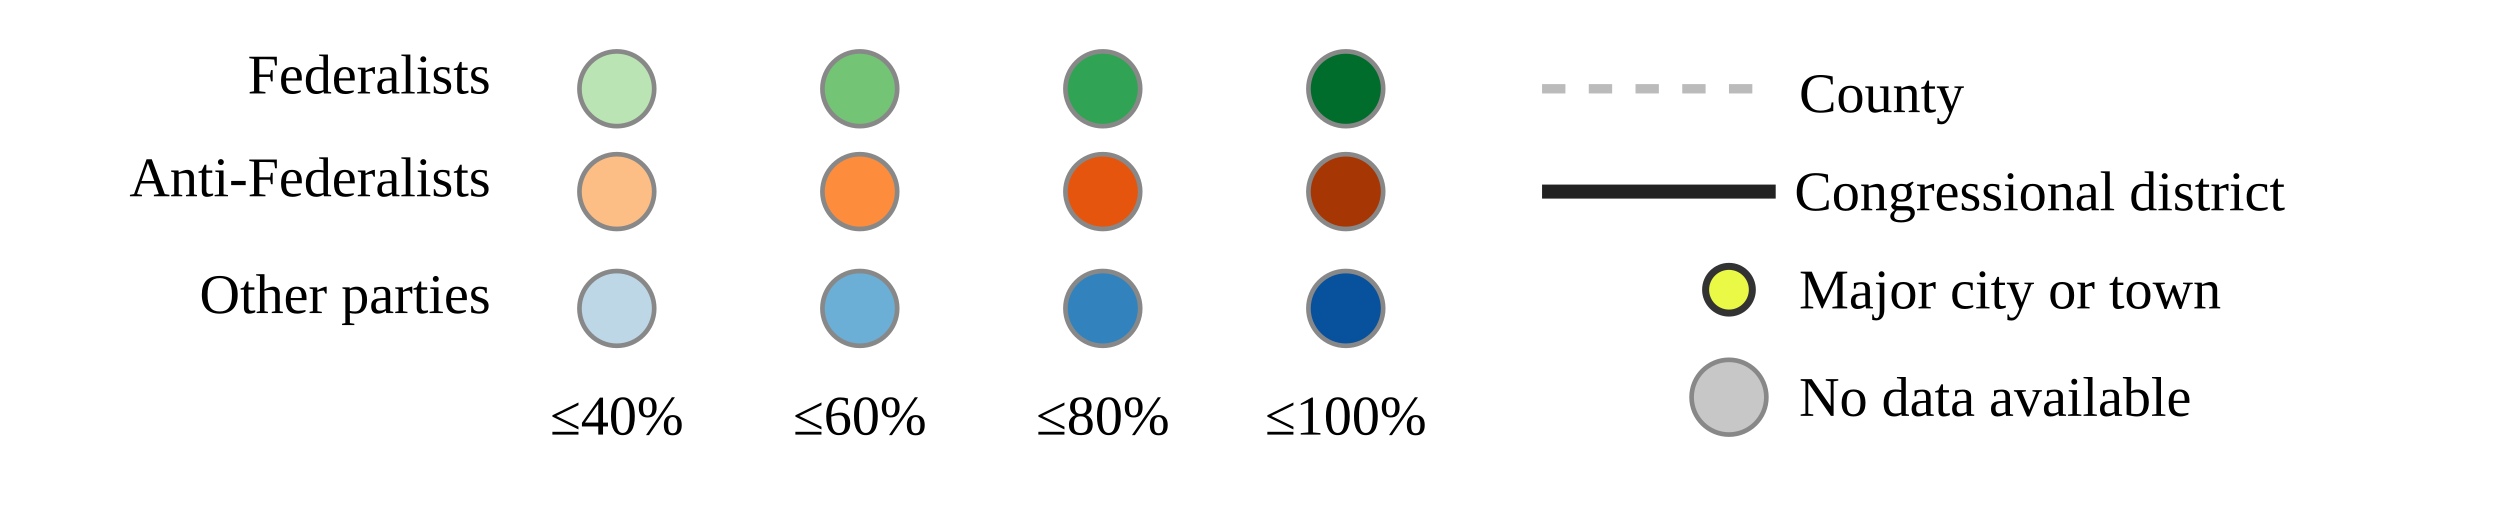
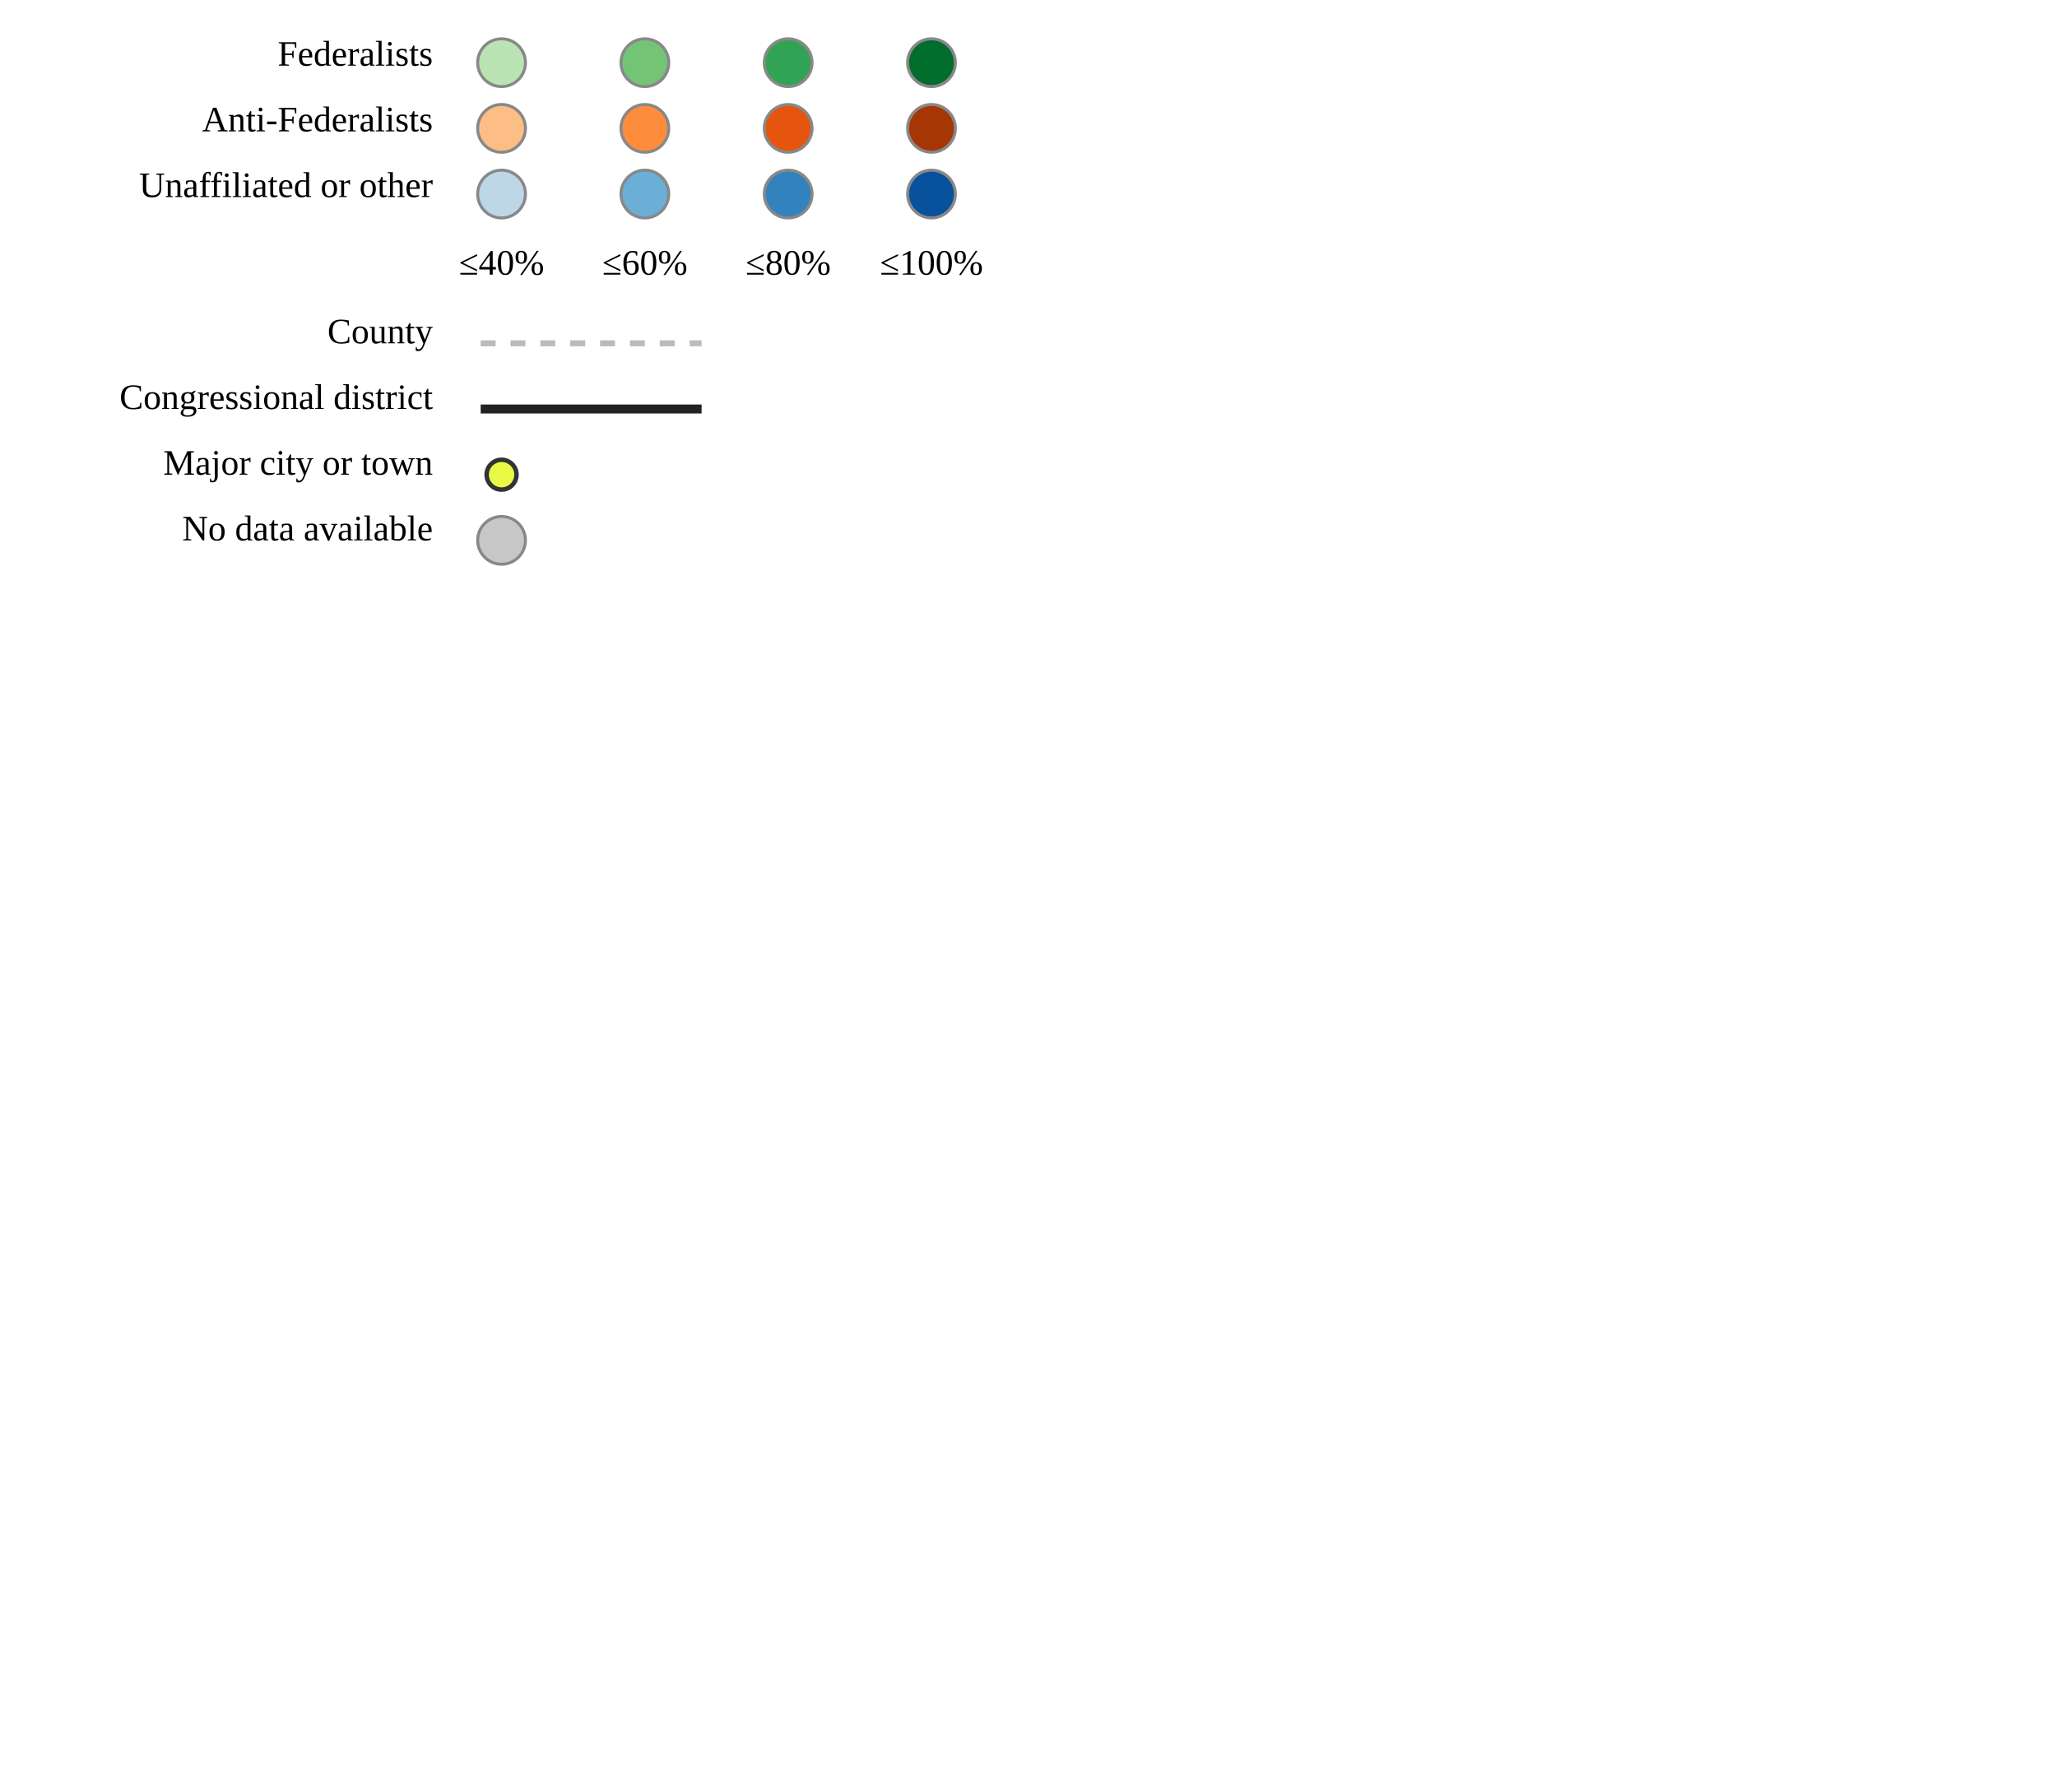
- <svg xmlns="http://www.w3.org/2000/svg" width="535" height="110">
-   <g>
-     <rect fill="none" id="canvas_background" height="112" width="537" y="-1" x="-1" />
-   </g>
-   <g>
-     <text id="svg_1" y="20" x="105" text-anchor="end">Federalists</text>
-     <circle id="svg_2" stroke="rgb(136, 136, 136)" fill="rgb(186, 228, 179)" r="8" cy="19" cx="132" />
-     <circle id="svg_3" stroke="rgb(136, 136, 136)" fill="rgb(116, 196, 118)" r="8" cy="19" cx="184" />
-     <circle id="svg_4" stroke="rgb(136, 136, 136)" fill="rgb(49, 163, 84)" r="8" cy="19" cx="236" />
-     <circle id="svg_5" stroke="rgb(136, 136, 136)" fill="rgb(0, 109, 44)" r="8" cy="19" cx="288" />
-     <text id="svg_6" y="42" x="105" text-anchor="end">Anti-Federalists</text>
-     <circle id="svg_7" stroke="rgb(136, 136, 136)" fill="rgb(253, 190, 133)" r="8" cy="41" cx="132" />
-     <circle id="svg_8" stroke="rgb(136, 136, 136)" fill="rgb(253, 141, 60)" r="8" cy="41" cx="184" />
-     <circle id="svg_9" stroke="rgb(136, 136, 136)" fill="rgb(230, 85, 13)" r="8" cy="41" cx="236" />
-     <circle id="svg_10" stroke="rgb(136, 136, 136)" fill="rgb(166, 54, 3)" r="8" cy="41" cx="288" />
-     <text id="svg_16" y="67" x="105" text-anchor="end">Other parties</text>
-     <circle id="svg_17" stroke="rgb(136, 136, 136)" fill="rgb(189, 215, 231)" r="8" cy="66" cx="132" />
-     <circle id="svg_18" stroke="rgb(136, 136, 136)" fill="rgb(107, 174, 214)" r="8" cy="66" cx="184" />
-     <circle id="svg_19" stroke="rgb(136, 136, 136)" fill="rgb(49, 130, 189)" r="8" cy="66" cx="236" />
-     <circle id="svg_20" stroke="rgb(136, 136, 136)" fill="rgb(8, 81, 156)" r="8" cy="66" cx="288" />
-     <text id="svg_21" text-anchor="middle" y="93" x="132">≤40%</text>
-     <text id="svg_22" text-anchor="middle" y="93" x="184">≤60%</text>
-     <text id="svg_23" text-anchor="middle" y="93" x="236">≤80%</text>
-     <text id="svg_24" text-anchor="middle" y="93" x="288">≤100%</text>
-     <line id="svg_25" stroke-width="2px" stroke="rgb(187, 187, 187)" y2="19" y1="19" x2="380" x1="330" stroke-dasharray="5px, 5px" />
-     <text id="svg_26" y="24" x="385">County</text>
-     <line id="svg_27" stroke-width="3px" stroke="rgb(34, 34, 34)" y2="41" y1="41" x2="380" x1="330" />
-     <text id="svg_28" y="45" x="384">Congressional district</text>
-     <circle id="svg_29" stroke-width="1.5px" stroke="rgb(51, 51, 51)" fill="rgb(234, 249, 69)" r="5" cy="62" cx="370" />
-     <text id="svg_30" y="66" x="385">Major city or town</text>
-     <circle id="svg_31" stroke="rgb(136, 136, 136)" fill="rgb(199, 199, 199)" r="8" cy="85" cx="370" />
-     <text id="svg_32" y="89" x="385">No data available</text>
-   </g>
+ <svg xmlns="http://www.w3.org/2000/svg" id="legend" width="100%" height="600" version="1.1" style="height:600px;width:689px;perspective-origin:344.5px 300px;transform-origin:344.5px 300px;">
+   <text text-anchor="end" alignment-baseline="middle" x="145" y="22" style="display:block;height:auto;overflow-x:visible;overflow-y:visible;white-space:nowrap;width:auto;perspective-origin:110.328px 0px;transform-origin:0px 0px;alignment-baseline:middle;text-anchor:end;">Federalists</text>
+   <circle cx="168" cy="21" r="8" fill="#bae4b3" stroke="#888" style="height:auto;overflow-x:visible;overflow-y:visible;width:auto;perspective-origin:0px 0px;transform-origin:0px 0px;fill:rgb(186, 228, 179);stroke:rgb(136, 136, 136);cx:168px;cy:21px;r:8px;" />
+   <circle cx="216" cy="21" r="8" fill="#74c476" stroke="#888" style="height:auto;overflow-x:visible;overflow-y:visible;width:auto;perspective-origin:0px 0px;transform-origin:0px 0px;fill:rgb(116, 196, 118);stroke:rgb(136, 136, 136);cx:216px;cy:21px;r:8px;" />
+   <circle cx="264" cy="21" r="8" fill="#31a354" stroke="#888" style="height:auto;overflow-x:visible;overflow-y:visible;width:auto;perspective-origin:0px 0px;transform-origin:0px 0px;fill:rgb(49, 163, 84);stroke:rgb(136, 136, 136);cx:264px;cy:21px;r:8px;" />
+   <circle cx="312" cy="21" r="8" fill="#006d2c" stroke="#888" style="height:auto;overflow-x:visible;overflow-y:visible;width:auto;perspective-origin:0px 0px;transform-origin:0px 0px;fill:rgb(0, 109, 44);stroke:rgb(136, 136, 136);cx:312px;cy:21px;r:8px;" />
+   <text text-anchor="end" alignment-baseline="middle" x="145" y="44" style="display:block;height:auto;overflow-x:visible;overflow-y:visible;white-space:nowrap;width:auto;perspective-origin:93.453px 0px;transform-origin:0px 0px;alignment-baseline:middle;text-anchor:end;">Anti-Federalists</text>
+   <circle cx="168" cy="43" r="8" fill="#fdbe85" stroke="#888" style="height:auto;overflow-x:visible;overflow-y:visible;width:auto;perspective-origin:0px 0px;transform-origin:0px 0px;fill:rgb(253, 190, 133);stroke:rgb(136, 136, 136);cx:168px;cy:43px;r:8px;" />
+   <circle cx="216" cy="43" r="8" fill="#fd8d3c" stroke="#888" style="height:auto;overflow-x:visible;overflow-y:visible;width:auto;perspective-origin:0px 0px;transform-origin:0px 0px;fill:rgb(253, 141, 60);stroke:rgb(136, 136, 136);cx:216px;cy:43px;r:8px;" />
+   <circle cx="264" cy="43" r="8" fill="#e6550d" stroke="#888" style="height:auto;overflow-x:visible;overflow-y:visible;width:auto;perspective-origin:0px 0px;transform-origin:0px 0px;fill:rgb(230, 85, 13);stroke:rgb(136, 136, 136);cx:264px;cy:43px;r:8px;" />
+   <circle cx="312" cy="43" r="8" fill="#a63603" stroke="#888" style="height:auto;overflow-x:visible;overflow-y:visible;width:auto;perspective-origin:0px 0px;transform-origin:0px 0px;fill:rgb(166, 54, 3);stroke:rgb(136, 136, 136);cx:312px;cy:43px;r:8px;" />
+   <text text-anchor="end" alignment-baseline="middle" x="145" y="66" style="display:block;height:auto;overflow-x:visible;overflow-y:visible;white-space:nowrap;width:auto;perspective-origin:79.703px 0px;transform-origin:0px 0px;alignment-baseline:middle;text-anchor:end;">Unaffiliated or other</text>
+   <circle cx="168" cy="65" r="8" fill="#bdd7e7" stroke="#888" style="height:auto;overflow-x:visible;overflow-y:visible;width:auto;perspective-origin:0px 0px;transform-origin:0px 0px;fill:rgb(189, 215, 231);stroke:rgb(136, 136, 136);cx:168px;cy:65px;r:8px;" />
+   <circle cx="216" cy="65" r="8" fill="#6baed6" stroke="#888" style="height:auto;overflow-x:visible;overflow-y:visible;width:auto;perspective-origin:0px 0px;transform-origin:0px 0px;fill:rgb(107, 174, 214);stroke:rgb(136, 136, 136);cx:216px;cy:65px;r:8px;" />
+   <circle cx="264" cy="65" r="8" fill="#3182bd" stroke="#888" style="height:auto;overflow-x:visible;overflow-y:visible;width:auto;perspective-origin:0px 0px;transform-origin:0px 0px;fill:rgb(49, 130, 189);stroke:rgb(136, 136, 136);cx:264px;cy:65px;r:8px;" />
+   <circle cx="312" cy="65" r="8" fill="#08519c" stroke="#888" style="height:auto;overflow-x:visible;overflow-y:visible;width:auto;perspective-origin:0px 0px;transform-origin:0px 0px;fill:rgb(8, 81, 156);stroke:rgb(136, 136, 136);cx:312px;cy:65px;r:8px;" />
+   <text x="168" y="92" text-anchor="middle" style="display:block;height:auto;overflow-x:visible;overflow-y:visible;white-space:nowrap;width:auto;perspective-origin:167.984px 0px;transform-origin:0px 0px;text-anchor:middle;">≤40%</text>
+   <text x="216" y="92" text-anchor="middle" style="display:block;height:auto;overflow-x:visible;overflow-y:visible;white-space:nowrap;width:auto;perspective-origin:215.984px 0px;transform-origin:0px 0px;text-anchor:middle;">≤60%</text>
+   <text x="264" y="92" text-anchor="middle" style="display:block;height:auto;overflow-x:visible;overflow-y:visible;white-space:nowrap;width:auto;perspective-origin:263.984px 0px;transform-origin:0px 0px;text-anchor:middle;">≤80%</text>
+   <text x="312" y="92" text-anchor="middle" style="display:block;height:auto;overflow-x:visible;overflow-y:visible;white-space:nowrap;width:auto;perspective-origin:311.984px 0px;transform-origin:0px 0px;text-anchor:middle;">≤100%</text>
+   <line stroke-dasharray="5, 5" x1="161" x2="235" y1="115" y2="115" stroke="#bbb" stroke-width="2" style="height:auto;overflow-x:visible;overflow-y:visible;width:auto;perspective-origin:0px 0px;transform-origin:0px 0px;stroke:rgb(187, 187, 187);stroke-dasharray:5px, 5px;stroke-width:2px;" />
+   <text alignment-baseline="middle" text-anchor="end" x="145" y="115" style="display:block;height:auto;overflow-x:visible;overflow-y:visible;white-space:nowrap;width:auto;perspective-origin:121.422px 0px;transform-origin:0px 0px;alignment-baseline:middle;text-anchor:end;">County</text>
+   <line x1="161" x2="235" y1="137" y2="137" stroke="#222" stroke-width="3" style="height:auto;overflow-x:visible;overflow-y:visible;width:auto;perspective-origin:0px 0px;transform-origin:0px 0px;stroke:rgb(34, 34, 34);stroke-width:3px;" />
+   <text alignment-baseline="middle" text-anchor="end" x="145" y="137" style="display:block;height:auto;overflow-x:visible;overflow-y:visible;white-space:nowrap;width:auto;perspective-origin:75.016px 0px;transform-origin:0px 0px;alignment-baseline:middle;text-anchor:end;">Congressional district</text>
+   <circle cx="168" cy="159" r="5" fill="#eaf945" stroke="#333" stroke-width="1.5" style="height:auto;overflow-x:visible;overflow-y:visible;width:auto;perspective-origin:0px 0px;transform-origin:0px 0px;fill:rgb(234, 249, 69);stroke:rgb(51, 51, 51);stroke-width:1.5px;cx:168px;cy:159px;r:5px;" />
+   <text alignment-baseline="middle" text-anchor="end" x="145" y="159" style="display:block;height:auto;overflow-x:visible;overflow-y:visible;white-space:nowrap;width:auto;perspective-origin:84.781px 0px;transform-origin:0px 0px;alignment-baseline:middle;text-anchor:end;">Major city or town</text>
+   <circle cx="168" cy="181" r="8" fill="rgb(199, 199, 199)" stroke="#888" style="height:auto;overflow-x:visible;overflow-y:visible;width:auto;perspective-origin:0px 0px;transform-origin:0px 0px;fill:rgb(199, 199, 199);stroke:rgb(136, 136, 136);cx:168px;cy:181px;r:8px;" />
+   <text alignment-baseline="middle" text-anchor="end" x="145" y="181" style="display:block;height:auto;overflow-x:visible;overflow-y:visible;white-space:nowrap;width:auto;perspective-origin:89.016px 0px;transform-origin:0px 0px;alignment-baseline:middle;text-anchor:end;">No data available</text>
</svg>
